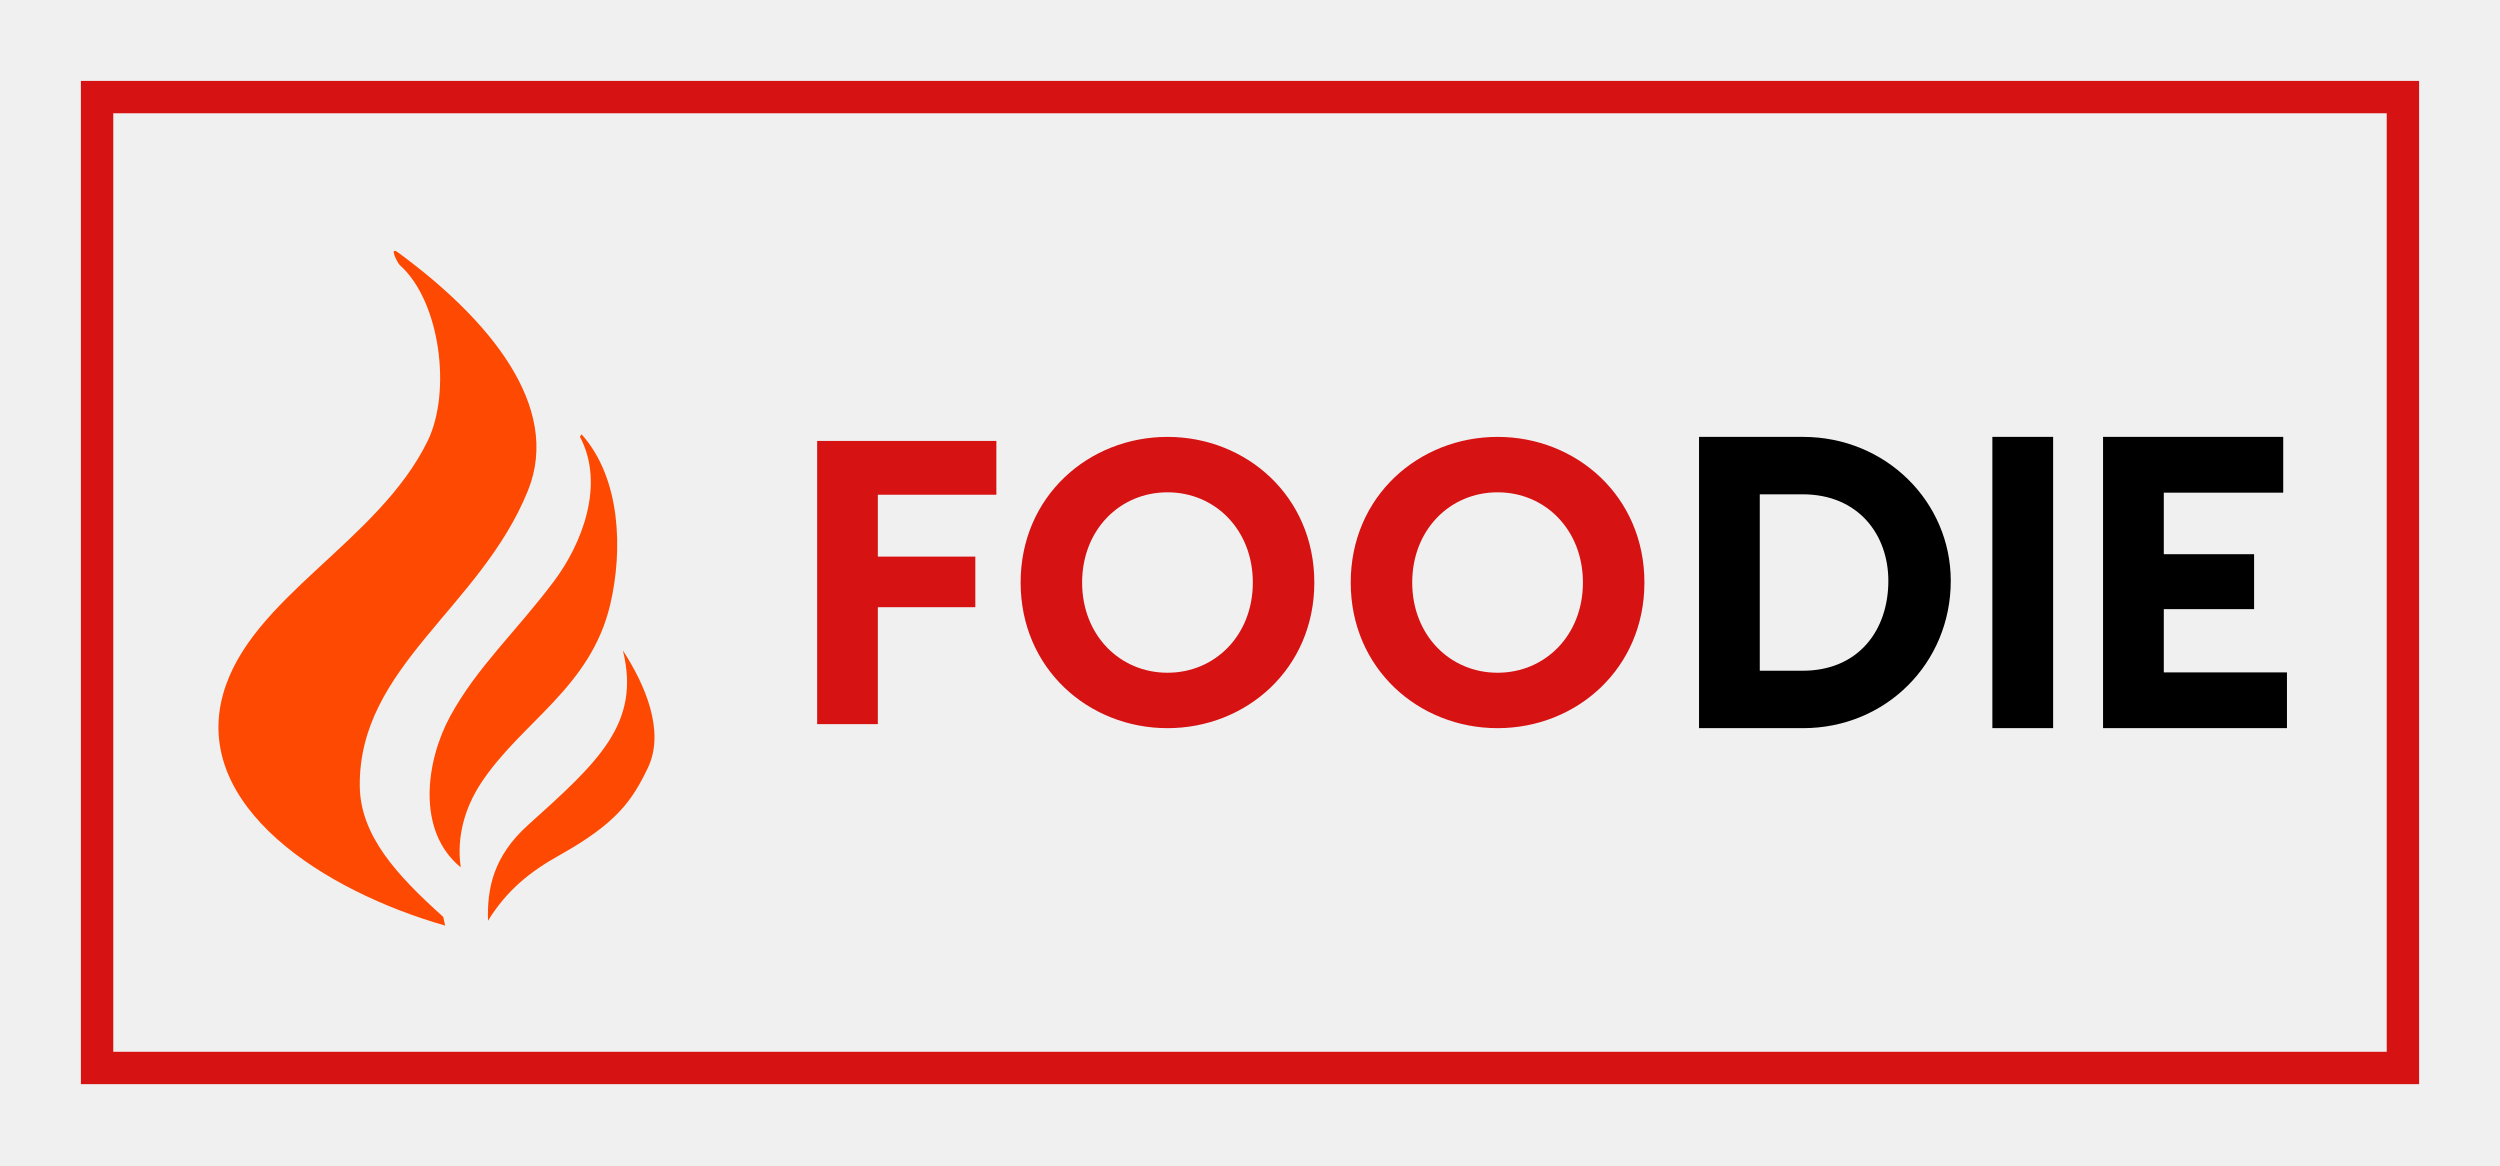
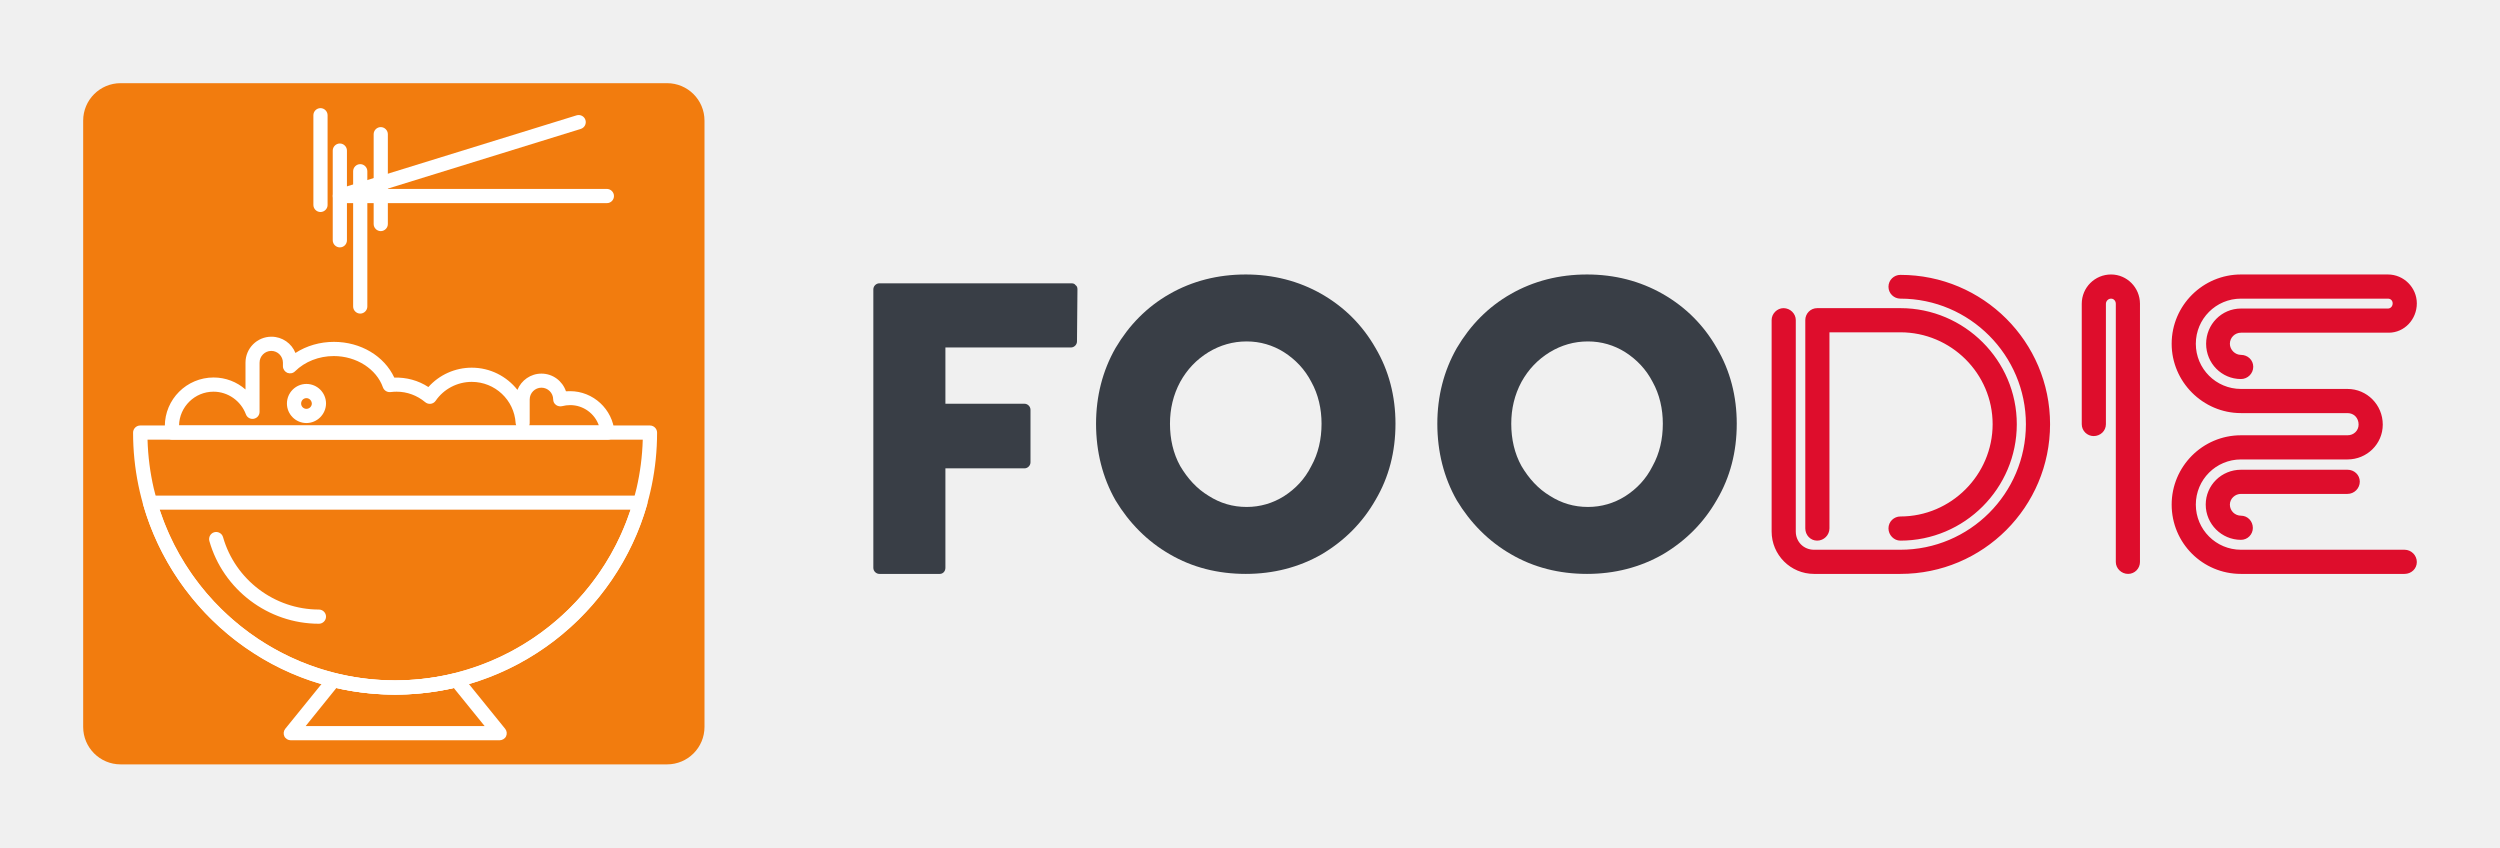
- <svg xmlns="http://www.w3.org/2000/svg" version="1.1" width="3207.612" height="1494.81" viewBox="0 0 3207.612 1494.81">
-   <g transform="scale(10.38062) translate(10, 10)">
-     <defs id="SvgjsDefs12926" />
-     <g id="SvgjsG12927" featureKey="rootContainer" transform="matrix(1,0,0,1,0,0)" fill="#d61212">
-       <path fill-rule="nonzero" d="             M0,0             H289             V124             H0,0             z             M4,4             v116             h281             v-116             z     " />
+ <svg xmlns="http://www.w3.org/2000/svg" version="1.1" width="3213.849" height="1089.562" viewBox="0 0 3213.849 1089.562">
+   <g transform="scale(10.69247) translate(10, 10)">
+     <defs id="SvgjsDefs14636" />
+     <g id="SvgjsG14637" featureKey="symbolGroupContainer" transform="matrix(0.9,0,0,0.9,0,0)" fill="#f27c0e">
+       <rect width="83" height="91" rx="5" />
    </g>
-     <g id="SvgjsG12928" featureKey="symbolFeature-0" transform="matrix(1,0,0,1,-4.052589,14.70061)" fill="#fd4901">
-       <g fill="none" stroke="black" font-family="Times New Roman" font-size="16" transform="scale(1 -1)">
-         <g transform="translate(0 -96)">
+     <g id="SvgjsG14638" featureKey="mugSzh-0" transform="matrix(0.1551724,0,0,0.1551724,-2.270688,1.2)" fill="#ffffff">
+       <g>
+         <g>
          <g>
-             <path d="M 21.633,34.925 C 24.973,46.855 40.837,53.71 46.922,66.223 C 49.866,72.279 48.49,83.461 43.464,87.939 C 43.197,88.178 42.09,90.326 43.217,89.521 C 54.416,81.327 63.521,70.509 59.309,60.068 C 53.464,45.577 38.409,38.34 38.519,23.585 C 38.566,17.447 43.088,12.523 48.838,7.375 L 49.073,6.299 C 34.143,10.56 17.742,21.028 21.633,34.925 Z M 59.314,18.723 C 67.987,26.524 73.282,31.263 71.043,40.298 C 73.766,36.119 76.295,30.323 74.135,25.806 C 72.203,21.769 70.28,18.956 63.244,15.02 C 59.515,12.935 56.712,10.677 54.37,6.898 C 54.248,10.853 55.011,14.852 59.314,18.723 Z M 49.686,32.153 C 53.003,38.255 57.845,42.622 62.538,48.882 C 65.869,53.325 68.92,60.704 65.731,66.728 L 65.937,67.016 C 70.824,61.556 71.028,52.654 69.495,46.059 C 67.086,35.69 58.5,31.5 53.511,23.918 C 51.557,20.948 50.446,17.311 51,13.5 C 45.461,18.021 46.717,26.69 49.686,32.153 Z" stroke-linejoin="miter" stroke-linecap="round" stroke="none" stroke-width="0.75" fill="#fd4901" marker-start="none" marker-end="none" stroke-miterlimit="79.84" />
+             <path d="M256.3,466c-111.9,0-203-91.1-203-203c0-3,2.5-5.5,5.5-5.5h395c3,0,5.5,2.5,5.5,5.5C459.3,374.9,368.3,466,256.3,466z      M64.5,268.5C67.4,371.8,152.3,455,256.3,455c104,0,189-83.2,191.9-186.5H64.5z" />
+           </g>
+           <g>
+             <path d="M256.3,466c-45,0-87.7-14.4-123.3-41.7c-34.5-26.4-60-63.9-71.9-105.5c-0.5-1.7-0.1-3.4,0.9-4.8c1-1.4,2.7-2.2,4.4-2.2     h379.9c1.7,0,3.4,0.8,4.4,2.2c1,1.4,1.4,3.2,0.9,4.8c-11.8,41.6-37.4,79.1-71.9,105.5C344,451.6,301.4,466,256.3,466z      M73.8,322.7C99.4,401,173.4,455,256.3,455s156.9-54,182.5-132.3H73.8z" />
+           </g>
+           <g>
+             <path d="M337.2,501.4H175.5c-2.1,0-4.1-1.2-5-3.1c-0.9-1.9-0.6-4.2,0.7-5.8l33.3-41.1c1.3-1.7,3.5-2.4,5.6-1.9     c14,3.4,28.3,5.3,42.6,5.5l3.7,0.1l3.7-0.1c14.2-0.3,28.6-2.1,42.6-5.5c2.1-0.5,4.2,0.2,5.6,1.9l33.3,41.1     c1.3,1.6,1.6,3.9,0.7,5.8S339.3,501.4,337.2,501.4z M187,490.4h138.7l-23.9-29.5c-13.7,3.1-27.7,4.8-41.6,5.1l-3.8,0.1     c-0.1,0-0.1,0-0.2,0l-3.8-0.1c-13.9-0.3-27.9-2-41.6-5.1L187,490.4z" />
+           </g>
+           <g>
+             <path d="M197.3,411.1c-39.3,0-74.2-26.4-84.9-64.1c-0.8-2.9,0.9-6,3.8-6.8c2.9-0.8,6,0.9,6.8,3.8c9.4,33,39.9,56.1,74.3,56.1     c3,0,5.5,2.5,5.5,5.5S200.3,411.1,197.3,411.1z" />
+           </g>
+           <g>
+             <path d="M420.9,268.5h-65.7c-0.1,0-0.2,0-0.3,0H83.8c-2.7,0-5-2-5.4-4.7c-0.3-1.9-0.5-3.9-0.5-5.8c0-20.8,16.9-37.7,37.8-37.7     c9.3,0,18,3.4,24.7,9.3v-20.8c0-11.1,9-20.1,20.1-20.1c8.4,0,15.7,5.2,18.6,12.6c8.6-5.6,19.1-8.6,29.8-8.6     c20.8,0,39,11,46.8,27.7c9.4-0.3,18.6,2.2,26.4,7.3c8.5-9.5,20.7-15,33.6-15c14.3,0,27.1,6.7,35.4,17.2     c3-7.4,10.2-12.6,18.6-12.6c8.8,0,16.3,5.7,19,13.7c1.1-0.1,2.1-0.1,3.2-0.1c17.9,0,33,14,34.4,31.8c0.1,1.5-0.4,3-1.5,4.2     C423.9,267.9,422.4,268.5,420.9,268.5z M360.2,257.5h54c-3.2-9.2-12-15.8-22.2-15.8c-2.2,0-4.2,0.3-6.2,0.8     c-1.6,0.4-3.4,0.1-4.8-0.9c-1.4-1-2.2-2.6-2.2-4.3c0-5-4.1-9.1-9.1-9.1c-5,0-9.1,4.1-9.1,9.1v17.9     C360.7,256.1,360.5,256.8,360.2,257.5z M88.9,257.5h261.3c-0.3-0.6-0.4-1.2-0.5-1.9c-1.1-17.9-16-31.9-34-31.9     c-11.2,0-21.7,5.5-28,14.7c-0.9,1.3-2.3,2.1-3.8,2.3c-1.5,0.2-3.1-0.3-4.3-1.3c-6.2-5.2-14-8.1-22.1-8.1c-1.6,0-3.1,0.1-4.7,0.3     c-2.6,0.3-5-1.2-5.9-3.6c-5-14.3-20.6-24.3-38.1-24.3c-11.5,0-22.4,4.3-30,11.8c-1.6,1.6-3.9,2-6,1.2c-2-0.9-3.4-2.9-3.4-5.1     v-2.8c0-5-4.1-9.1-9-9.1c-5,0-9.1,4.1-9.1,9.1v38.1c0,2.7-1.9,4.9-4.5,5.4c-2.6,0.5-5.2-1-6.1-3.5c-3.9-10.4-13.9-17.5-25.1-17.5     C101.1,231.3,89.2,243,88.9,257.5z" />
+           </g>
+           <g>
+             <path d="M187.6,255.6c-8.3,0-15.1-6.8-15.1-15.1c0-8.4,6.8-15.2,15.1-15.2c8.4,0,15.2,6.8,15.2,15.2     C202.7,248.8,195.9,255.6,187.6,255.6z M187.6,236.3c-2.3,0-4.1,1.9-4.1,4.2c0,2.3,1.9,4.1,4.1,4.1c2.3,0,4.2-1.9,4.2-4.1     C191.7,238.2,189.9,236.3,187.6,236.3z" />
+           </g>
+           <g>
+             <path d="M420.5,85.2H213.5c-2.7,0-5-2-5.4-4.7s1.2-5.3,3.8-6.1l185-57.2c2.9-0.9,6,0.7,6.9,3.6c0.9,2.9-0.7,6-3.6,6.9L249.9,74.2     h170.5c3,0,5.5,2.5,5.5,5.5S423.5,85.2,420.5,85.2z" />
+           </g>
+           <g>
+             <path d="M245.2,106.9c-3,0-5.5-2.5-5.5-5.5V31.8c0-3,2.5-5.5,5.5-5.5s5.5,2.5,5.5,5.5v69.6C250.7,104.4,248.2,106.9,245.2,106.9z     " />
+           </g>
+           <g>
+             <path d="M229.3,170.8c-3,0-5.5-2.5-5.5-5.5V60.5c0-3,2.5-5.5,5.5-5.5s5.5,2.5,5.5,5.5v104.8C234.8,168.3,232.3,170.8,229.3,170.8     z" />
+           </g>
+           <g>
+             <path d="M213.5,119.5c-3,0-5.5-2.5-5.5-5.5V44.5c0-3,2.5-5.5,5.5-5.5s5.5,2.5,5.5,5.5V114C219,117.1,216.5,119.5,213.5,119.5z" />
+           </g>
+           <g>
+             <path d="M198.5,92.1c-3,0-5.5-2.5-5.5-5.5V17.1c0-3,2.5-5.5,5.5-5.5s5.5,2.5,5.5,5.5v69.6C204,89.6,201.5,92.1,198.5,92.1z" />
          </g>
        </g>
      </g>
    </g>
-     <g id="SvgjsG12929" featureKey="nameLeftFeature-0" transform="matrix(2.5,0,0,2.5,88,29.5)" fill="#d61212">
-       <path d="M10.06 8.66 l-5.86 0 l0 3.06 l4.82 0 l0 2.5 l-4.82 0 l0 5.78 l-3 0 l0 -14 l8.86 0 l0 2.66 z M18.52 5.8 c3.9 0 7.26 2.94 7.26 7.2 s-3.36 7.2 -7.26 7.2 s-7.26 -2.94 -7.26 -7.2 s3.36 -7.2 7.26 -7.2 z M18.52 17.46 c2.36 0 4.22 -1.86 4.22 -4.46 s-1.86 -4.46 -4.22 -4.46 s-4.22 1.86 -4.22 4.46 s1.86 4.46 4.22 4.46 z M34.84 5.8 c3.9 0 7.26 2.94 7.26 7.2 s-3.36 7.2 -7.26 7.2 s-7.26 -2.94 -7.26 -7.2 s3.36 -7.2 7.26 -7.2 z M34.84 17.46 c2.36 0 4.22 -1.86 4.22 -4.46 s-1.86 -4.46 -4.22 -4.46 s-4.22 1.86 -4.22 4.46 s1.86 4.46 4.22 4.46 z" />
+     <g id="SvgjsG14639" featureKey="nameLeftFeature-0" transform="matrix(2.795031,0,0,2.795031,92.20497,3.099382)" fill="#393e46">
+       <path d="M1.26 20 c-0.14 0 -0.26 -0.12 -0.26 -0.26 l0 -11.98 c0 -0.14 0.12 -0.26 0.26 -0.26 l8.26 0 c0.08 0 0.14 0.02 0.18 0.08 c0.06 0.04 0.08 0.1 0.08 0.18 l-0.02 2.24 c0 0.14 -0.12 0.26 -0.26 0.26 l-5.4 0 l0 2.42 l3.4 0 c0.14 0 0.26 0.12 0.26 0.26 l0 2.26 c0 0.14 -0.12 0.26 -0.26 0.26 l-3.4 0 l0 4.28 c0 0.14 -0.1 0.26 -0.24 0.26 l-2.6 0 z M17.02 20 c-1.2 0 -2.3 -0.28 -3.26 -0.84 c-0.98 -0.56 -1.76 -1.36 -2.34 -2.32 c-0.56 -0.98 -0.84 -2.1 -0.84 -3.3 c0 -1.18 0.28 -2.28 0.84 -3.26 c0.58 -0.98 1.34 -1.76 2.32 -2.32 s2.08 -0.84 3.28 -0.84 c1.18 0 2.28 0.28 3.26 0.84 s1.76 1.34 2.32 2.32 c0.58 0.98 0.86 2.08 0.86 3.26 c0 1.2 -0.28 2.3 -0.86 3.28 c-0.56 0.98 -1.34 1.76 -2.32 2.34 c-0.98 0.56 -2.08 0.84 -3.26 0.84 z M17.06 17.12 c0.58 0 1.12 -0.16 1.6 -0.46 c0.5 -0.32 0.9 -0.74 1.18 -1.3 c0.3 -0.54 0.44 -1.16 0.44 -1.82 c0 -0.64 -0.14 -1.26 -0.44 -1.8 c-0.28 -0.54 -0.68 -0.96 -1.18 -1.28 c-0.48 -0.3 -1.02 -0.46 -1.6 -0.46 c-0.6 0 -1.14 0.16 -1.64 0.46 c-0.52 0.32 -0.92 0.74 -1.22 1.28 c-0.3 0.56 -0.44 1.16 -0.44 1.8 c0 0.66 0.14 1.28 0.44 1.82 c0.32 0.54 0.72 0.98 1.22 1.28 c0.5 0.32 1.04 0.48 1.64 0.48 z M31.7 20 c-1.2 0 -2.3 -0.28 -3.26 -0.84 c-0.98 -0.56 -1.76 -1.36 -2.34 -2.32 c-0.56 -0.98 -0.84 -2.1 -0.84 -3.3 c0 -1.18 0.28 -2.28 0.84 -3.26 c0.58 -0.98 1.34 -1.76 2.32 -2.32 s2.08 -0.84 3.28 -0.84 c1.18 0 2.28 0.28 3.26 0.84 s1.76 1.34 2.32 2.32 c0.58 0.98 0.86 2.08 0.86 3.26 c0 1.2 -0.28 2.3 -0.86 3.28 c-0.56 0.98 -1.34 1.76 -2.32 2.34 c-0.98 0.56 -2.08 0.84 -3.26 0.84 z M31.74 17.12 c0.58 0 1.12 -0.16 1.6 -0.46 c0.5 -0.32 0.9 -0.74 1.18 -1.3 c0.3 -0.54 0.44 -1.16 0.44 -1.82 c0 -0.64 -0.14 -1.26 -0.44 -1.8 c-0.28 -0.54 -0.68 -0.96 -1.18 -1.28 c-0.48 -0.3 -1.02 -0.46 -1.6 -0.46 c-0.6 0 -1.14 0.16 -1.64 0.46 c-0.52 0.32 -0.92 0.74 -1.22 1.28 c-0.3 0.56 -0.44 1.16 -0.44 1.8 c0 0.66 0.14 1.28 0.44 1.82 c0.32 0.54 0.72 0.98 1.22 1.28 c0.5 0.32 1.04 0.48 1.64 0.48 z" />
    </g>
-     <g id="SvgjsG12930" featureKey="nameRightFeature-0" transform="matrix(2.571429,0,0,2.571429,196.9143,28.57143)" fill="#000000">
-       <path d="M6.2 6 c3.98 0 7.1 3.12 7.1 6.92 c0 3.96 -3.12 7.08 -7.1 7.08 l-5 0 l0 -14 l5 0 z M6.18 17.24 c2.68 0 4.12 -1.94 4.12 -4.32 c0 -2.22 -1.44 -4.16 -4.12 -4.16 l-2.06 0 l0 8.48 l2.06 0 z M18.22 6 l0 14 l-2.92 0 l0 -14 l2.92 0 z M23.54 17.32 l5.92 0 l0 2.68 l-6.32 0 l-2.52 0 l0 -14 l2.92 0 l5.74 0 l0 2.68 l-5.74 0 l0 2.96 l4.34 0 l0 2.64 l-4.34 0 l0 3.04 z" />
+     <g id="SvgjsG14640" featureKey="nameRightFeature-0" transform="matrix(2.380952,0,0,2.380952,203,11.38096)" fill="#de0d2c">
+       <path d="M6.5 4.9 c4.18 0 7.56 3.38 7.56 7.54 c0 4.18 -3.38 7.56 -7.56 7.56 l-4.36 0 c-1.18 0 -2.14 -0.96 -2.14 -2.14 l0 -10.68 c0 -0.32 0.28 -0.6 0.6 -0.6 c0.34 0 0.62 0.28 0.62 0.6 l0 10.68 c0 0.52 0.4 0.92 0.92 0.92 l4.36 0 c3.5 0 6.34 -2.84 6.34 -6.34 c0 -3.48 -2.84 -6.34 -6.34 -6.34 c-0.32 0 -0.6 -0.26 -0.6 -0.6 s0.28 -0.6 0.6 -0.6 z M2.3 6.58 l4.2 0 c3.24 0 5.88 2.64 5.88 5.86 c0 3.24 -2.64 5.88 -5.88 5.88 c-0.32 0 -0.6 -0.28 -0.6 -0.62 s0.28 -0.6 0.6 -0.6 c2.56 0 4.66 -2.1 4.66 -4.66 s-2.1 -4.64 -4.66 -4.64 l-3.58 0 l0 9.9 c0 0.34 -0.28 0.62 -0.62 0.62 s-0.6 -0.28 -0.6 -0.62 l0 -10.52 c0 -0.32 0.26 -0.6 0.6 -0.6 z M17.14 4.88 c0.8 0 1.46 0.66 1.46 1.48 l0 13.04 c0 0.32 -0.26 0.6 -0.6 0.6 s-0.62 -0.28 -0.62 -0.6 l0 -13.04 c0 -0.14 -0.1 -0.26 -0.24 -0.26 s-0.26 0.12 -0.26 0.26 l0 6.08 c0 0.34 -0.28 0.6 -0.62 0.6 c-0.32 0 -0.6 -0.26 -0.6 -0.6 l0 -6.08 c0 -0.82 0.66 -1.48 1.48 -1.48 z M23.7 4.88 l7.42 0 c0.8 0 1.46 0.66 1.46 1.46 s-0.62 1.48 -1.42 1.48 l-7.46 0 c-0.3 0 -0.56 0.24 -0.56 0.56 c0 0.3 0.26 0.56 0.56 0.56 c0.34 0 0.62 0.26 0.62 0.6 s-0.28 0.62 -0.62 0.62 c-0.98 0 -1.76 -0.8 -1.76 -1.78 s0.78 -1.78 1.76 -1.78 l7.42 0 c0.14 0 0.24 -0.12 0.24 -0.26 s-0.1 -0.24 -0.24 -0.24 l-7.42 0 c-1.26 0 -2.28 1.02 -2.28 2.28 s1.02 2.28 2.28 2.28 l5.38 0 c0.98 0 1.78 0.8 1.78 1.8 c0 0.98 -0.8 1.76 -1.78 1.76 l-5.38 0 c-1.26 0 -2.28 1.02 -2.28 2.28 s1.02 2.28 2.28 2.28 l8.26 0 c0.34 0 0.62 0.28 0.62 0.62 s-0.28 0.6 -0.62 0.6 l-8.26 0 c-1.94 0 -3.5 -1.56 -3.5 -3.5 c0 -1.92 1.56 -3.5 3.5 -3.5 l5.38 0 c0.32 0 0.56 -0.24 0.56 -0.54 c0 -0.34 -0.24 -0.58 -0.56 -0.58 l-5.38 0 c-1.92 0 -3.5 -1.58 -3.5 -3.5 c0 -1.94 1.58 -3.5 3.5 -3.5 z M23.7 14.74 l5.38 0 c0.34 0 0.62 0.26 0.62 0.6 s-0.28 0.62 -0.62 0.62 l-5.38 0 c-0.3 0 -0.56 0.24 -0.56 0.54 c0 0.32 0.26 0.56 0.56 0.56 c0.34 0 0.6 0.28 0.6 0.62 c0 0.32 -0.26 0.6 -0.6 0.6 c-0.98 0 -1.78 -0.8 -1.78 -1.78 s0.8 -1.76 1.78 -1.76 z" />
    </g>
  </g>
</svg>
